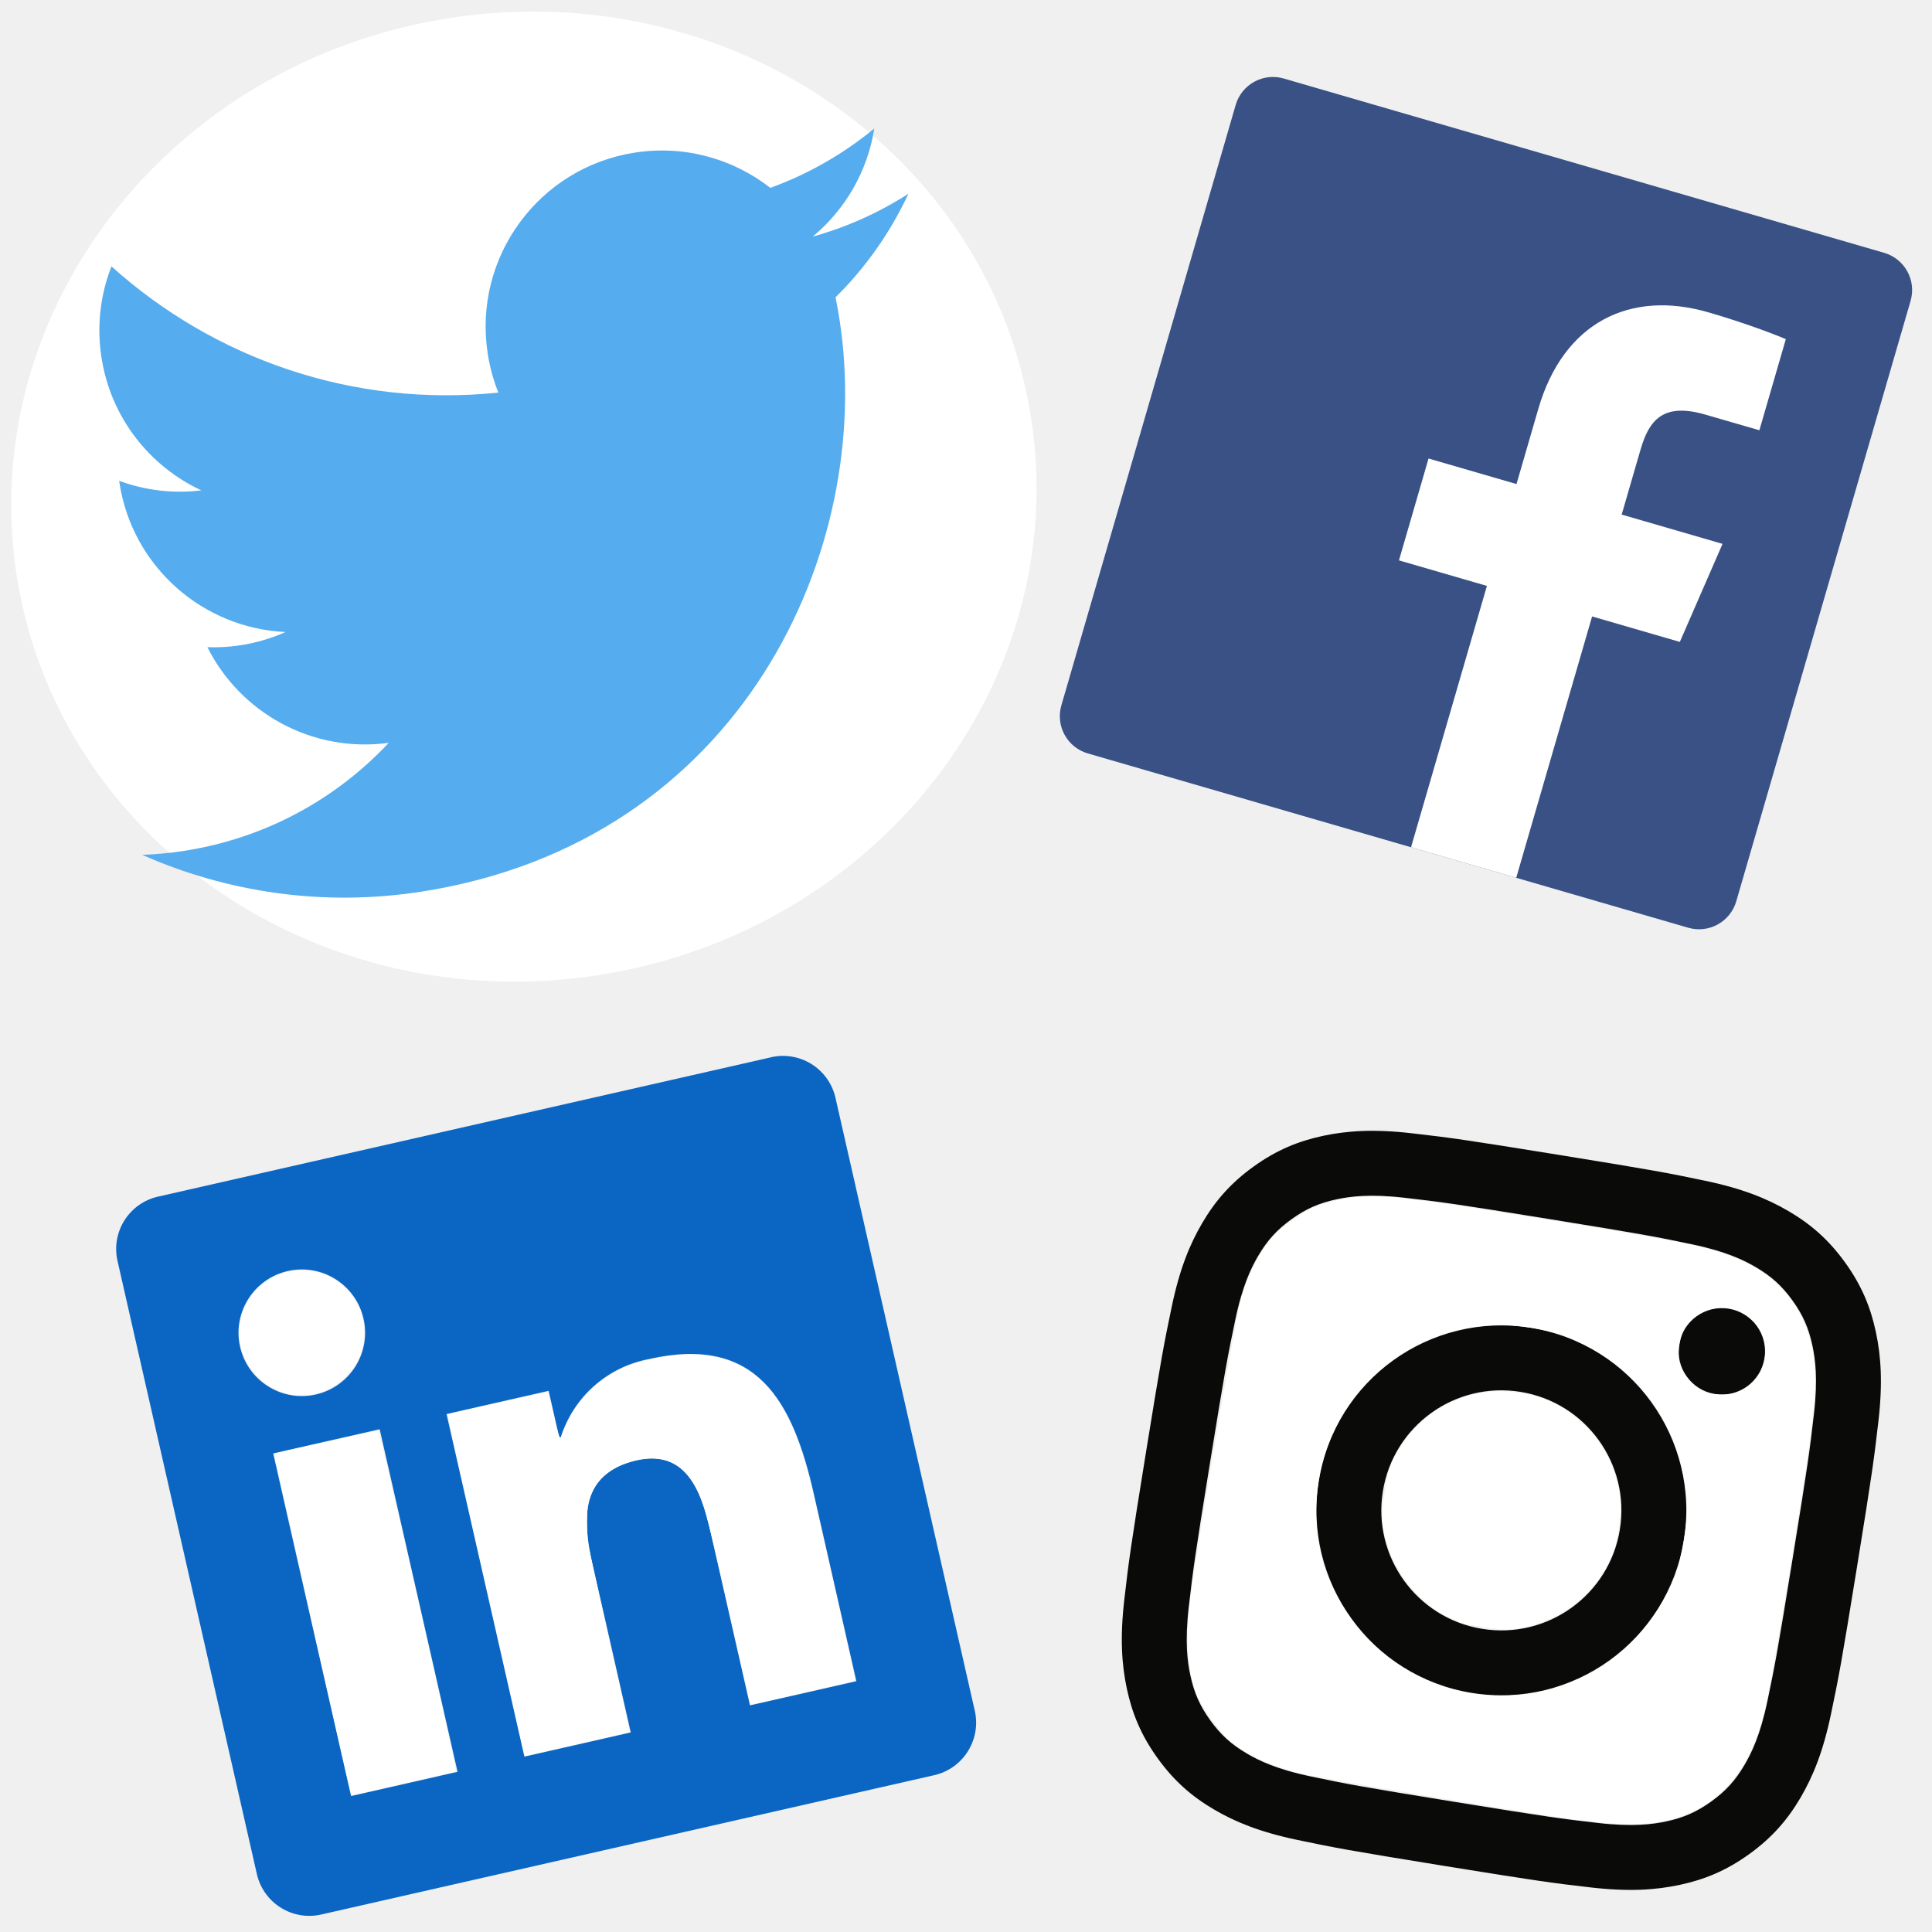
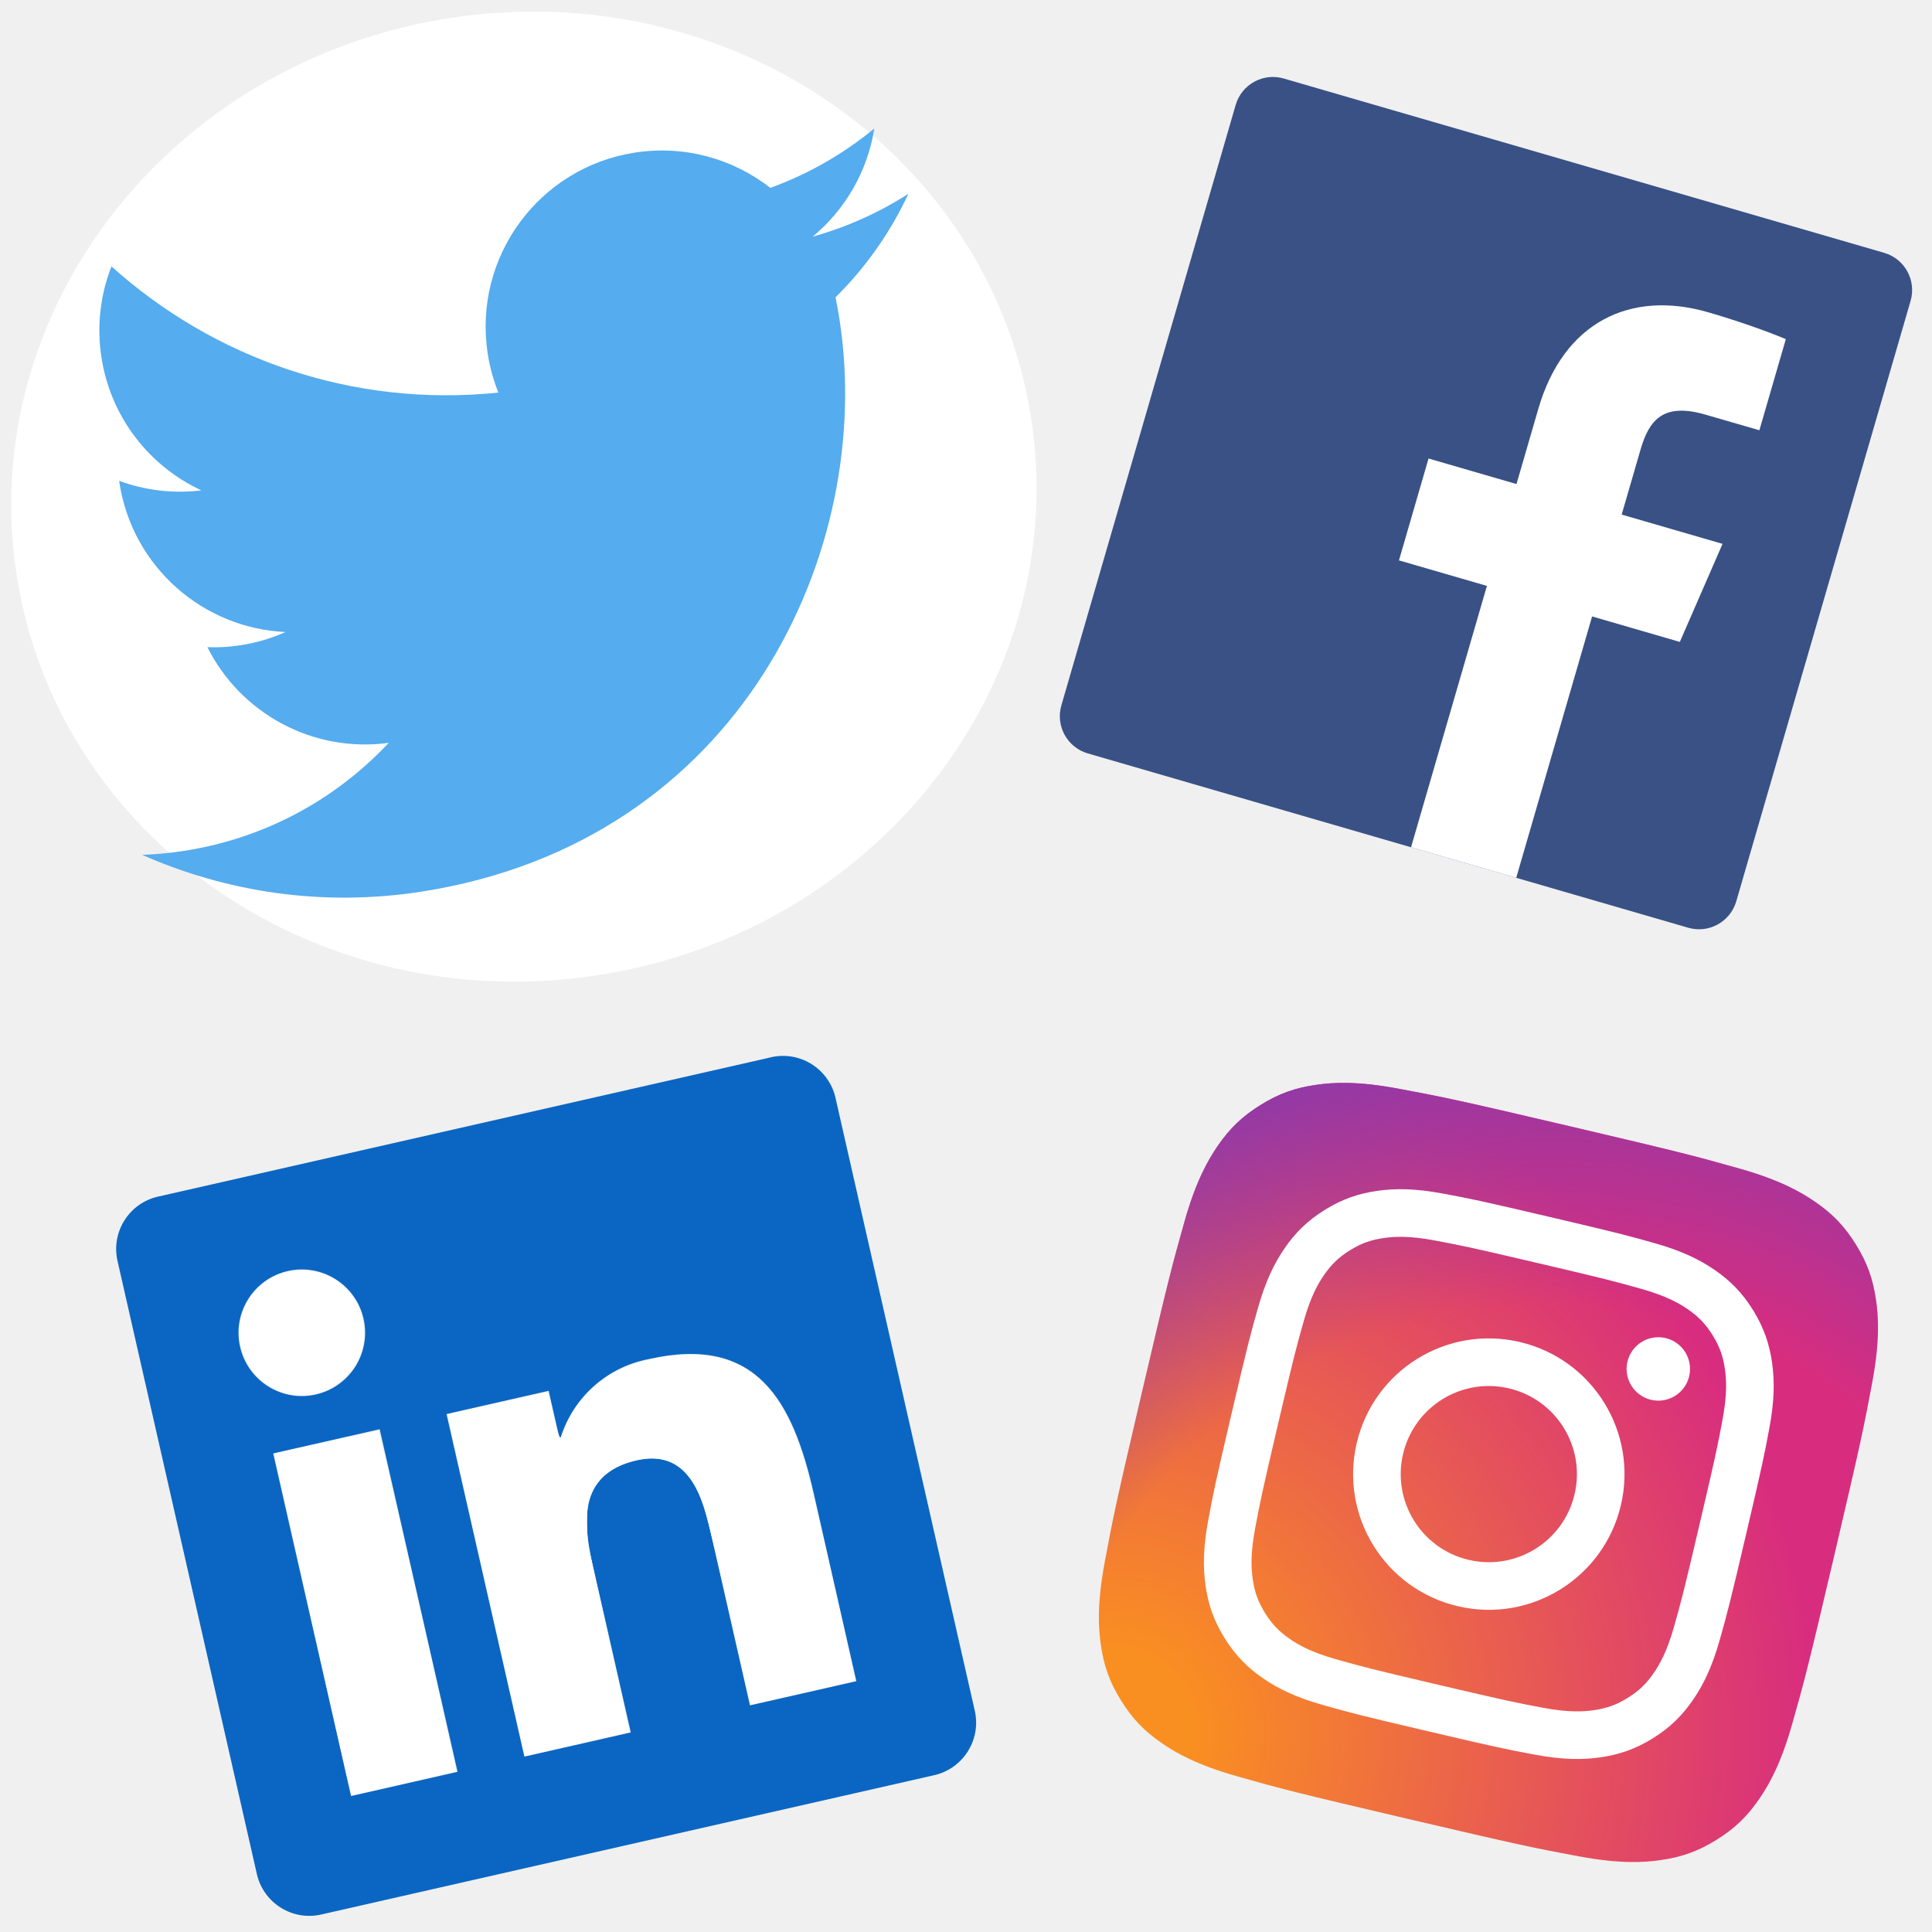
<svg xmlns="http://www.w3.org/2000/svg" width="256px" height="256px" viewBox="0 0 256 256" version="1.1" preserveAspectRatio="xMidYMid" id="svg8">
-   <defs id="defs12" />
+   <defs id="defs12">
+     <radialGradient id="1" cx="2330.61" cy="3182.95" r="3759.33" gradientUnits="userSpaceOnUse" gradientTransform="matrix(0.02727365,0.00638943,-0.00638943,0.02727365,162.0902,138.477)">
+       <stop offset=".64" stop-color="#8c3aaa" stop-opacity="0" id="stop7" />
+       <stop offset="1" stop-color="#8c3aaa" id="stop9" />
+     </radialGradient>
+     <radialGradient id="0" cx="217.76" cy="3290.99" r="4271.92" gradientUnits="userSpaceOnUse" gradientTransform="matrix(0.02727365,0.00638943,-0.00638943,0.02727365,162.0902,138.477)">
+       <stop offset=".09" stop-color="#fa8f21" id="stop2" />
+       <stop offset=".78" stop-color="#d82d7e" id="stop4" />
+     </radialGradient>
+   </defs>
  <g id="layer2">
    <ellipse style="opacity:1;fill:#ffffff;fill-opacity:1;stroke:#16ff00;stroke-width:0;stroke-miterlimit:4;stroke-dasharray:none;stroke-opacity:1" id="path849" cx="58.494" cy="75.681" rx="68.012" ry="64.167" transform="rotate(-8.830636)" />
  </g>
  <g id="layer1">
    <g id="g6" transform="matrix(0.3493283,0.1014176,-0.1014176,0.3493283,165.1667,8.97065)">
      <path d="m 241.871,256.001 c 7.802,0 14.129,-6.326 14.129,-14.129 V 14.129 C 256,6.325 249.673,0 241.871,0 H 14.129 C 6.324,0 0,6.325 0,14.129 v 227.743 c 0,7.803 6.324,14.129 14.129,14.129 h 227.742" id="path2" style="fill:#395185" />
      <path d="m 176.635,256.001 v -99.137 h 33.277 l 4.982,-38.635 H 176.635 V 93.561 c 0,-11.186 3.107,-18.809 19.148,-18.809 l 20.459,-0.009 V 40.188 c -3.54,-0.471 -15.684,-1.523 -29.812,-1.523 -29.498,0 -49.692,18.005 -49.692,51.071 v 28.493 h -33.362 v 38.635 h 33.362 v 99.137 h 39.897" id="path4" style="fill:#ffffff" />
-     </g>
-     <g id="g4" transform="matrix(0.3679877,0.05958298,-0.05958298,0.3679877,159.4631,145.4022)">
-       <path style="fill:#0a0a08" d="m 128,23.064 c 34.178,0 38.226,0.13 51.723,0.746 12.48,0.57 19.257,2.655 23.768,4.407 5.974,2.322 10.239,5.096 14.718,9.575 4.479,4.479 7.253,8.743 9.575,14.718 1.753,4.511 3.838,11.288 4.408,23.768 0.616,13.498 0.746,17.546 0.746,51.723 0,34.178 -0.13,38.226 -0.746,51.723 -0.57,12.48 -2.655,19.257 -4.408,23.768 -2.321,5.974 -5.096,10.239 -9.575,14.718 -4.479,4.479 -8.743,7.253 -14.718,9.575 -4.511,1.753 -11.288,3.838 -23.768,4.408 -13.495,0.616 -17.543,0.746 -51.723,0.746 -34.18,0 -38.228,-0.13 -51.723,-0.746 -12.48,-0.57 -19.257,-2.655 -23.768,-4.408 -5.975,-2.321 -10.239,-5.096 -14.718,-9.575 -4.479,-4.479 -7.253,-8.743 -9.575,-14.718 -1.753,-4.511 -3.838,-11.288 -4.408,-23.768 -0.616,-13.498 -0.746,-17.546 -0.746,-51.723 0,-34.178 0.13,-38.226 0.746,-51.723 0.57,-12.48 2.655,-19.257 4.408,-23.768 2.321,-5.974 5.096,-10.239 9.575,-14.718 4.479,-4.479 8.743,-7.253 14.718,-9.575 4.51,-1.752 11.288,-3.838 23.767,-4.407 C 89.774,23.194 93.822,23.064 128,23.064 M 128,0 C 93.237,0 88.878,0.147 75.226,0.77 61.601,1.392 52.297,3.556 44.155,6.72 35.737,9.991 28.599,14.368 21.483,21.484 14.367,28.6 9.991,35.738 6.72,44.155 3.555,52.297 1.392,61.602 0.77,75.226 0.147,88.878 0,93.237 0,128 c 0,34.763 0.147,39.122 0.77,52.774 0.622,13.625 2.785,22.929 5.95,31.071 3.271,8.417 7.648,15.555 14.764,22.671 7.116,7.116 14.254,11.493 22.671,14.764 8.142,3.164 17.447,5.328 31.071,5.95 C 88.878,255.853 93.237,256 128,256 c 34.763,0 39.122,-0.147 52.774,-0.77 13.625,-0.622 22.929,-2.785 31.071,-5.95 8.417,-3.271 15.555,-7.648 22.671,-14.764 7.116,-7.116 11.493,-14.254 14.764,-22.671 3.164,-8.142 5.328,-17.447 5.95,-31.071 C 255.853,167.122 256,162.763 256,128 256,93.237 255.853,88.878 255.23,75.226 254.608,61.602 252.444,52.297 249.28,44.155 246.009,35.738 241.632,28.6 234.516,21.484 227.4,14.368 220.262,9.991 211.845,6.72 203.703,3.556 194.398,1.392 180.774,0.77 167.122,0.147 162.763,0 128,0 Z m 0,62.27 c -36.301,0 -65.73,29.428 -65.73,65.73 0,36.301 29.428,65.73 65.73,65.73 36.301,0 65.73,-29.428 65.73,-65.73 0,-36.301 -29.428,-65.73 -65.73,-65.73 z m 0,108.397 c -23.564,0 -42.667,-19.103 -42.667,-42.667 0,-23.564 19.103,-42.667 42.667,-42.667 23.564,0 42.667,19.103 42.667,42.667 0,23.564 -19.103,42.667 -42.667,42.667 z M 211.686,59.673 c 0,8.483 -6.877,15.36 -15.36,15.36 -8.483,0 -15.36,-6.877 -15.36,-15.36 0,-8.483 6.877,-15.36 15.36,-15.36 8.483,0 15.36,6.877 15.36,15.36 z" id="path2-9" />
    </g>
    <g transform="matrix(0.4390671,-0.06808079,0.06808079,0.4390671,6.2353,31.92754)" id="g4-2">
      <path style="fill:#55acee" d="m 256,25.45 c -9.419,4.177 -19.542,7 -30.166,8.27 C 236.679,27.22 245.006,16.927 248.927,4.663 238.78,10.681 227.539,15.052 215.576,17.408 205.995,7.201 192.345,0.822 177.239,0.822 c -29.007,0 -52.523,23.516 -52.523,52.52 0,4.116 0.465,8.125 1.361,11.969 C 82.426,63.121 43.726,42.211 17.821,10.436 c -4.521,7.757 -7.111,16.779 -7.111,26.404 0,18.221 9.273,34.297 23.366,43.715 -8.61,-0.272 -16.708,-2.635 -23.79,-6.569 -0.004,0.219 -0.004,0.439 -0.004,0.66 0,25.447 18.104,46.675 42.131,51.5 -4.408,1.2 -9.047,1.842 -13.838,1.842 -3.384,0 -6.675,-0.329 -9.881,-0.942 6.683,20.867 26.079,36.051 49.062,36.475 -17.975,14.086 -40.622,22.483 -65.228,22.483 -4.239,0 -8.42,-0.248 -12.529,-0.733 23.243,14.902 50.851,23.596 80.511,23.596 96.606,0 149.433,-80.031 149.433,-149.435 0,-2.277 -0.051,-4.542 -0.152,-6.794 C 240.053,45.233 248.958,35.983 256,25.45" id="path2-8" />
    </g>
    <g id="g4-25" transform="matrix(0.371611,-0.08445705,0.08445705,0.371611,13.99245,160.13)">
      <path d="m 218.123,218.127 h -37.931 v -59.403 c 0,-14.165 -0.253,-32.4 -19.728,-32.4 -19.756,0 -22.778,15.434 -22.778,31.369 v 60.43 H 99.754 V 95.967 h 36.414 v 16.694 h 0.51 c 7.425,-12.696 21.231,-20.278 35.928,-19.733 38.445,0 45.533,25.288 45.533,58.186 z M 56.955,79.269 C 44.798,79.271 34.941,69.417 34.939,57.26 34.937,45.103 44.79,35.246 56.947,35.244 c 12.157,-0.002 22.014,9.851 22.016,22.008 0.001,5.838 -2.317,11.437 -6.444,15.566 -4.127,4.129 -9.726,6.449 -15.564,6.45 M 75.921,218.127 H 37.95 V 95.967 H 75.921 Z M 237.033,0.018 H 18.89 C 8.58,-0.098 0.125,8.161 -0.001,18.471 V 237.524 c 0.122,10.315 8.576,18.582 18.891,18.474 H 237.033 c 10.335,0.128 18.823,-8.138 18.966,-18.474 V 18.455 C 255.852,8.124 247.364,-0.134 237.033,7.9080706e-4" id="path2-4" style="fill:#0a66c2" />
    </g>
    <path style="opacity:0.87;fill:#ffffff;fill-opacity:1;stroke:#16ff00;stroke-width:0;stroke-miterlimit:4;stroke-dasharray:none;stroke-opacity:1" d="m 46.514,237.652 c -0.161,-0.495 -10.217,-44.977 -10.174,-45.009 0.161,-0.122 13.616,-3.086 13.772,-3.034 0.194,0.065 10.474,44.932 10.328,45.078 -0.073,0.073 -13.448,3.159 -13.728,3.168 -0.071,0.002 -0.16,-0.089 -0.197,-0.203 z" id="path827" />
    <path style="opacity:0.87;fill:#ffffff;fill-opacity:1;stroke:#16ff00;stroke-width:0;stroke-miterlimit:4;stroke-dasharray:none;stroke-opacity:1" d="m 68.758,229.249 c -0.428,-1.881 -2.74,-12.046 -5.139,-22.587 -2.399,-10.542 -4.349,-19.185 -4.333,-19.208 0.016,-0.023 3.003,-0.718 6.637,-1.545 4.305,-0.979 6.645,-1.443 6.715,-1.33 0.059,0.095 0.397,1.481 0.752,3.08 0.354,1.599 0.713,2.907 0.796,2.907 0.083,0 0.193,-0.159 0.244,-0.354 0.204,-0.779 1.535,-3.273 2.259,-4.231 1.637,-2.167 4.063,-4.017 6.578,-5.015 0.685,-0.272 2.215,-0.698 3.402,-0.947 2.909,-0.61 6.587,-0.651 8.629,-0.097 6.004,1.631 9.51,6.367 11.997,16.203 1.063,4.206 6.077,26.454 5.982,26.549 -0.084,0.084 -13.811,3.239 -13.848,3.183 -0.01,-0.015 -1.117,-4.882 -2.459,-10.815 -3.476,-15.363 -3.829,-16.633 -5.216,-18.775 -1.713,-2.646 -4.319,-3.575 -7.668,-2.733 -3.419,0.859 -5.447,2.706 -6.148,5.598 -0.25,1.031 -0.246,4.112 0.006,5.622 0.107,0.639 1.395,6.448 2.862,12.909 1.467,6.461 2.638,11.777 2.602,11.813 -0.051,0.051 -8.521,2.004 -13.188,3.042 l -0.684,0.152 -0.777,-3.421 z" id="path829" />
    <path style="opacity:1;fill:#ffffff;fill-opacity:1;stroke:#16ff00;stroke-width:0;stroke-miterlimit:4;stroke-dasharray:none;stroke-opacity:1" d="m 38.295,184.743 c -1.272,-0.247 -3.153,-1.286 -4.151,-2.296 -3.378,-3.414 -3.241,-8.738 0.309,-11.985 1.71,-1.563 3.698,-2.237 6.165,-2.089 1.672,0.1 2.808,0.51 4.228,1.526 4.212,3.012 4.605,9.149 0.813,12.696 -2.041,1.91 -4.658,2.673 -7.365,2.148 z" id="path831" />
    <path style="opacity:1;fill:#ffffff;fill-opacity:1;stroke:#16ff00;stroke-width:0;stroke-miterlimit:4;stroke-dasharray:none;stroke-opacity:1" d="m 46.519,237.67 c -0.161,-0.471 -10.225,-44.991 -10.18,-45.029 0.149,-0.124 13.604,-3.088 13.769,-3.032 0.275,0.092 10.471,44.967 10.248,45.104 -0.093,0.057 -3.06,0.759 -6.593,1.559 -3.533,0.8 -6.592,1.493 -6.796,1.539 -0.227,0.052 -0.402,-0.004 -0.449,-0.14 z" id="path833" />
    <path style="opacity:1;fill:#ffffff;fill-opacity:1;stroke:#16ff00;stroke-width:0;stroke-miterlimit:4;stroke-dasharray:none;stroke-opacity:1" d="m 69.333,231.851 c -0.102,-0.483 -2.411,-10.661 -5.13,-22.617 -4.263,-18.744 -4.908,-21.753 -4.681,-21.841 0.564,-0.221 13.001,-2.979 13.079,-2.901 0.046,0.046 0.381,1.375 0.745,2.954 0.679,2.946 0.891,3.501 1.071,2.811 0.196,-0.751 1.415,-3.098 2.121,-4.084 1.556,-2.173 4.25,-4.266 6.718,-5.218 0.717,-0.277 2.264,-0.703 3.436,-0.948 1.784,-0.372 2.553,-0.445 4.704,-0.445 2.848,5.4e-4 4.268,0.274 6.261,1.207 4.487,2.099 7.571,7.005 9.655,15.356 0.668,2.678 5.989,26.129 5.989,26.396 0,0.125 -0.458,0.317 -1.12,0.469 -7.187,1.651 -12.73,2.899 -12.751,2.872 -0.014,-0.019 -1.239,-5.372 -2.721,-11.898 -1.483,-6.526 -2.915,-12.612 -3.183,-13.524 -1.717,-5.844 -4.761,-8.087 -9.388,-6.917 -3.379,0.854 -5.489,2.764 -6.172,5.583 -0.268,1.107 -0.239,4.343 0.054,5.98 0.131,0.73 1.412,6.501 2.847,12.824 1.435,6.323 2.578,11.528 2.54,11.566 -0.038,0.038 -3.054,0.748 -6.702,1.578 -3.648,0.83 -6.757,1.546 -6.909,1.592 -0.221,0.066 -0.315,-0.096 -0.463,-0.795 z" id="path835" />
-     <path style="opacity:1;fill:#ffffff;fill-opacity:1;stroke:#16ff00;stroke-width:0;stroke-miterlimit:4;stroke-dasharray:none;stroke-opacity:1" d="m 172.284,234.969 c -3.909,-0.963 -6.971,-2.38 -9.294,-4.301 -1.341,-1.109 -3.82,-4.541 -4.427,-6.13 -1.086,-2.84 -1.413,-6.503 -1.006,-11.257 0.361,-4.211 6.122,-38.645 6.896,-41.219 0.842,-2.799 1.889,-5.019 3.301,-6.998 1.145,-1.604 1.48,-1.926 3.534,-3.385 2.029,-1.442 2.49,-1.679 4.354,-2.242 2.151,-0.649 4.646,-0.961 7.146,-0.892 3.048,0.083 10.373,1.12 25.023,3.542 16.087,2.659 18.222,3.096 21.745,4.449 7.31,2.806 11.108,8.677 10.956,16.936 -0.066,3.545 -0.922,9.749 -3.505,25.391 -2.681,16.234 -3.176,18.659 -4.463,21.875 -2.633,6.576 -7.487,10.275 -14.272,10.877 -2.33,0.207 -4.448,0.097 -9.244,-0.48 -4.74,-0.57 -33.881,-5.46 -36.742,-6.165 z m 27.34,-10.29 c 3.486,-0.088 6.53,-0.819 9.876,-2.37 5.569,-2.582 10.056,-7.463 12.499,-13.597 0.781,-1.959 1.632,-7.043 1.536,-9.168 -0.474,-10.467 -6.52,-18.847 -16.262,-22.539 -2.307,-0.874 -6.629,-1.55 -9.205,-1.439 -11.812,0.509 -21.399,8.953 -23.321,20.541 -1.059,6.386 0.24,12.418 3.81,17.692 2.792,4.124 6.086,6.871 10.641,8.876 3.215,1.415 6.763,2.097 10.424,2.005 z m 30.206,-40.084 c 4.568,-1.43 5.555,-7.422 1.682,-10.205 -2.615,-1.879 -6.091,-1.311 -8.106,1.325 -0.792,1.036 -1.228,3.616 -0.831,4.931 0.476,1.581 1.784,3.08 3.281,3.757 0.952,0.431 2.911,0.525 3.975,0.192 z" id="path843" />
-     <path style="opacity:1;fill:#ffffff;fill-opacity:1;stroke:#16ff00;stroke-width:0;stroke-miterlimit:4;stroke-dasharray:none;stroke-opacity:1" d="m 193.34,214.945 c -4.668,-1.814 -8.247,-5.791 -9.639,-10.71 -0.684,-2.417 -0.714,-3.565 -0.181,-6.758 0.412,-2.469 0.561,-3.013 1.133,-4.138 2.684,-5.287 7.445,-8.518 13.215,-8.969 2.188,-0.171 5.448,0.379 7.351,1.24 5.382,2.438 8.917,7.366 9.482,13.221 0.175,1.811 -0.318,5.315 -0.983,6.989 -2.082,5.24 -6.789,9.002 -12.418,9.923 -1.695,0.277 -2.053,0.27 -4.508,-0.096 -1.467,-0.219 -3.019,-0.534 -3.45,-0.702 z" id="path845" />
+     <path d="m 163.938,235.372 c -5.399,-1.527 -8.151,-3.129 -9.943,-4.361 -2.374,-1.629 -3.954,-3.277 -5.456,-5.694 -1.502,-2.418 -2.279,-4.565 -2.679,-7.415 -0.307,-2.152 -0.521,-5.329 0.509,-10.845 1.109,-5.963 1.469,-7.746 4.971,-22.692 3.501,-14.946 3.975,-16.699 5.623,-22.542 1.527,-5.399 3.134,-8.144 4.361,-9.943 1.629,-2.374 3.279,-3.953 5.695,-5.459 2.417,-1.499 4.565,-2.28 7.417,-2.679 2.152,-0.307 5.329,-0.521 10.845,0.51 5.965,1.113 7.751,1.473 22.691,4.974 14.946,3.501 16.699,3.975 22.542,5.623 5.399,1.527 8.144,3.134 9.943,4.361 2.376,1.624 3.954,3.277 5.456,5.694 1.502,2.418 2.273,4.566 2.679,7.417 0.307,2.152 0.521,5.329 -0.509,10.845 -1.113,5.968 -1.473,7.748 -4.974,22.694 -3.5,14.94 -3.97,16.701 -5.623,22.542 -1.527,5.399 -3.135,8.15 -4.361,9.943 -1.629,2.374 -3.277,3.954 -5.694,5.453 -2.417,1.499 -4.566,2.273 -7.417,2.679 -2.152,0.307 -5.329,0.521 -10.845,-0.509 -5.963,-1.112 -7.748,-1.473 -22.694,-4.974 -14.941,-3.5 -16.701,-3.967 -22.537,-5.622" id="path14" style="fill:url(#0);stroke-width:0.028" />
+     <path d="m 163.938,235.372 c -5.399,-1.527 -8.151,-3.129 -9.943,-4.361 -2.374,-1.629 -3.954,-3.277 -5.456,-5.694 -1.502,-2.418 -2.279,-4.565 -2.679,-7.415 -0.307,-2.152 -0.521,-5.329 0.509,-10.845 1.109,-5.963 1.469,-7.746 4.971,-22.692 3.501,-14.946 3.975,-16.699 5.623,-22.542 1.527,-5.399 3.134,-8.144 4.361,-9.943 1.629,-2.374 3.279,-3.953 5.695,-5.459 2.417,-1.499 4.565,-2.28 7.417,-2.679 2.152,-0.307 5.329,-0.521 10.845,0.51 5.965,1.113 7.751,1.473 22.691,4.974 14.946,3.501 16.699,3.975 22.542,5.623 5.399,1.527 8.144,3.134 9.943,4.361 2.376,1.624 3.954,3.277 5.456,5.694 1.502,2.418 2.273,4.566 2.679,7.417 0.307,2.152 0.521,5.329 -0.509,10.845 -1.113,5.968 -1.473,7.748 -4.974,22.694 -3.5,14.94 -3.97,16.701 -5.623,22.542 -1.527,5.399 -3.135,8.15 -4.361,9.943 -1.629,2.374 -3.277,3.954 -5.694,5.453 -2.417,1.499 -4.566,2.273 -7.417,2.679 -2.152,0.307 -5.329,0.521 -10.845,-0.509 -5.963,-1.112 -7.748,-1.473 -22.694,-4.974 -14.941,-3.5 -16.701,-3.967 -22.537,-5.622" id="path16" style="fill:url(#1);stroke-width:0.028" />
+     <path d="m 185.912,192.666 c 1.47,-6.276 7.749,-10.173 14.025,-8.703 6.276,1.47 10.173,7.751 8.702,14.027 -1.47,6.276 -7.751,10.173 -14.027,8.702 -6.276,-1.47 -10.17,-7.751 -8.7,-14.027 m -6.144,-1.439 c -2.265,9.668 3.736,19.342 13.405,21.607 9.669,2.265 19.342,-3.736 21.607,-13.405 2.265,-9.669 -3.736,-19.342 -13.405,-21.607 -9.669,-2.265 -19.342,3.736 -21.607,13.405 m 35.877,-10.794 a 4.202,4.202 0 1 0 5.051,-3.131 l -0.002,-4.6e-4 a 4.204,4.204 0 0 0 -5.049,3.131 m -38.646,39.419 c -3.288,-0.93 -4.965,-1.907 -6.056,-2.656 -1.447,-0.993 -2.409,-1.997 -3.324,-3.469 -0.915,-1.472 -1.388,-2.78 -1.632,-4.516 -0.187,-1.31 -0.317,-3.247 0.31,-6.606 0.677,-3.632 0.896,-4.72 3.029,-13.824 2.133,-9.104 2.421,-10.172 3.426,-13.731 0.93,-3.288 1.91,-4.961 2.656,-6.056 0.993,-1.447 1.997,-2.409 3.469,-3.324 1.472,-0.915 2.78,-1.388 4.519,-1.631 1.31,-0.187 3.247,-0.317 6.606,0.31 3.632,0.677 4.72,0.896 13.82,3.028 9.1,2.132 10.172,2.42 13.731,3.426 3.288,0.93 4.961,1.91 6.056,2.656 1.447,0.99 2.409,1.997 3.324,3.469 0.915,1.472 1.385,2.782 1.631,4.519 0.187,1.31 0.317,3.247 -0.31,6.606 -0.677,3.635 -0.896,4.72 -3.029,13.824 -2.133,9.104 -2.418,10.173 -3.426,13.731 -0.93,3.288 -1.91,4.965 -2.656,6.056 -0.993,1.447 -1.997,2.409 -3.468,3.321 -1.472,0.912 -2.782,1.385 -4.519,1.631 -1.31,0.187 -3.247,0.317 -6.606,-0.31 -3.632,-0.677 -4.72,-0.896 -13.824,-3.029 -9.104,-2.133 -10.173,-2.418 -13.727,-3.425 m 14.157,-61.703 c -3.668,-0.685 -6.283,-0.69 -8.646,-0.355 -2.446,0.345 -4.619,1.068 -6.96,2.518 -2.341,1.45 -3.951,3.078 -5.347,5.118 -1.35,1.97 -2.507,4.314 -3.522,7.904 -1.02,3.596 -1.33,4.749 -3.499,14.007 -2.169,9.258 -2.403,10.429 -3.086,14.104 -0.685,3.668 -0.69,6.281 -0.355,8.646 0.345,2.446 1.064,4.622 2.518,6.96 1.454,2.338 3.078,3.949 5.118,5.347 1.972,1.351 4.314,2.507 7.904,3.522 3.598,1.017 4.749,1.33 14.007,3.499 9.258,2.169 10.429,2.403 14.104,3.086 3.668,0.685 6.281,0.69 8.646,0.355 2.446,-0.348 4.619,-1.068 6.96,-2.518 2.341,-1.45 3.949,-3.081 5.347,-5.118 1.35,-1.97 2.509,-4.313 3.522,-7.904 1.017,-3.599 1.328,-4.749 3.497,-14.008 2.169,-9.258 2.403,-10.429 3.089,-14.103 0.685,-3.668 0.69,-6.283 0.355,-8.646 -0.348,-2.446 -1.068,-4.619 -2.517,-6.96 -1.45,-2.341 -3.08,-3.952 -5.115,-5.346 -1.972,-1.351 -4.316,-2.51 -7.904,-3.522 -3.597,-1.018 -4.749,-1.33 -14.006,-3.499 -9.257,-2.169 -10.43,-2.403 -14.107,-3.087" id="path18" style="fill:#ffffff;stroke-width:0.028" />
  </g>
</svg>
